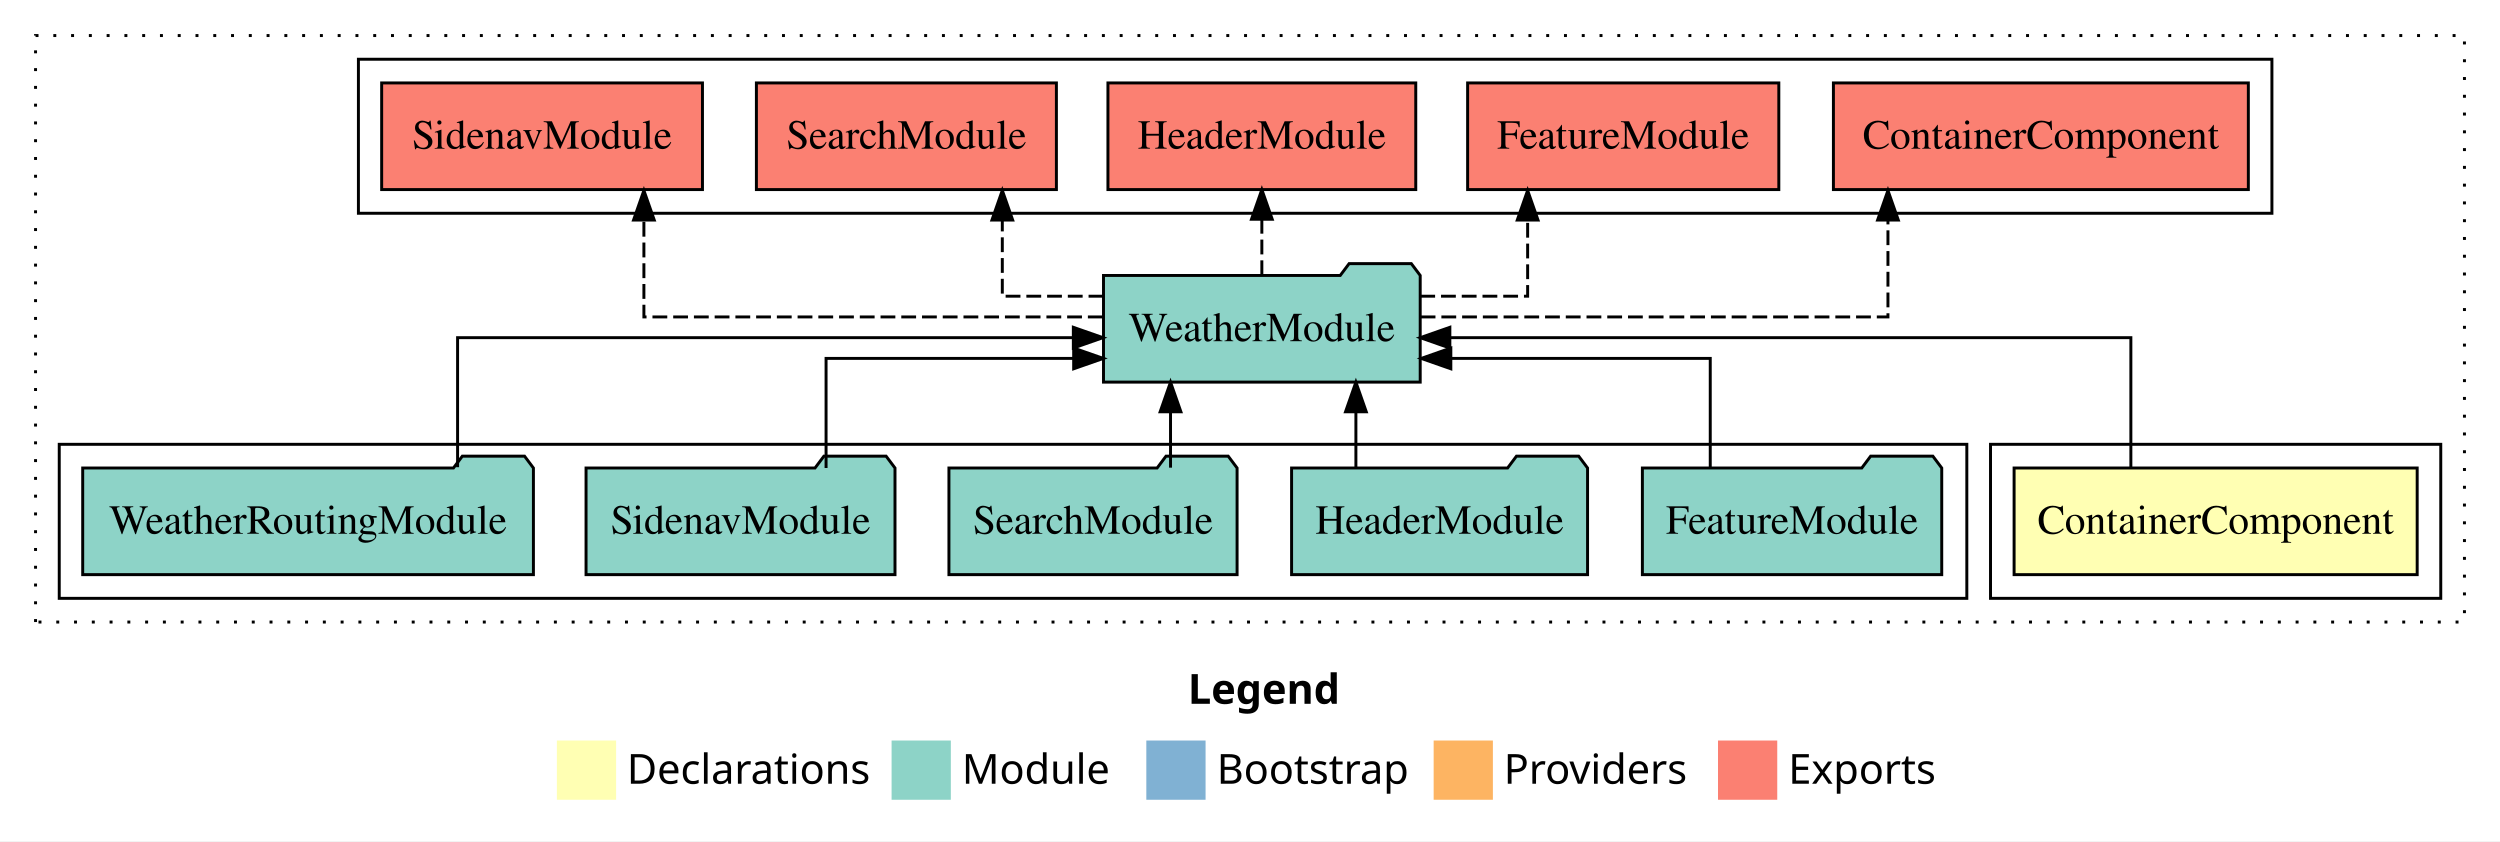
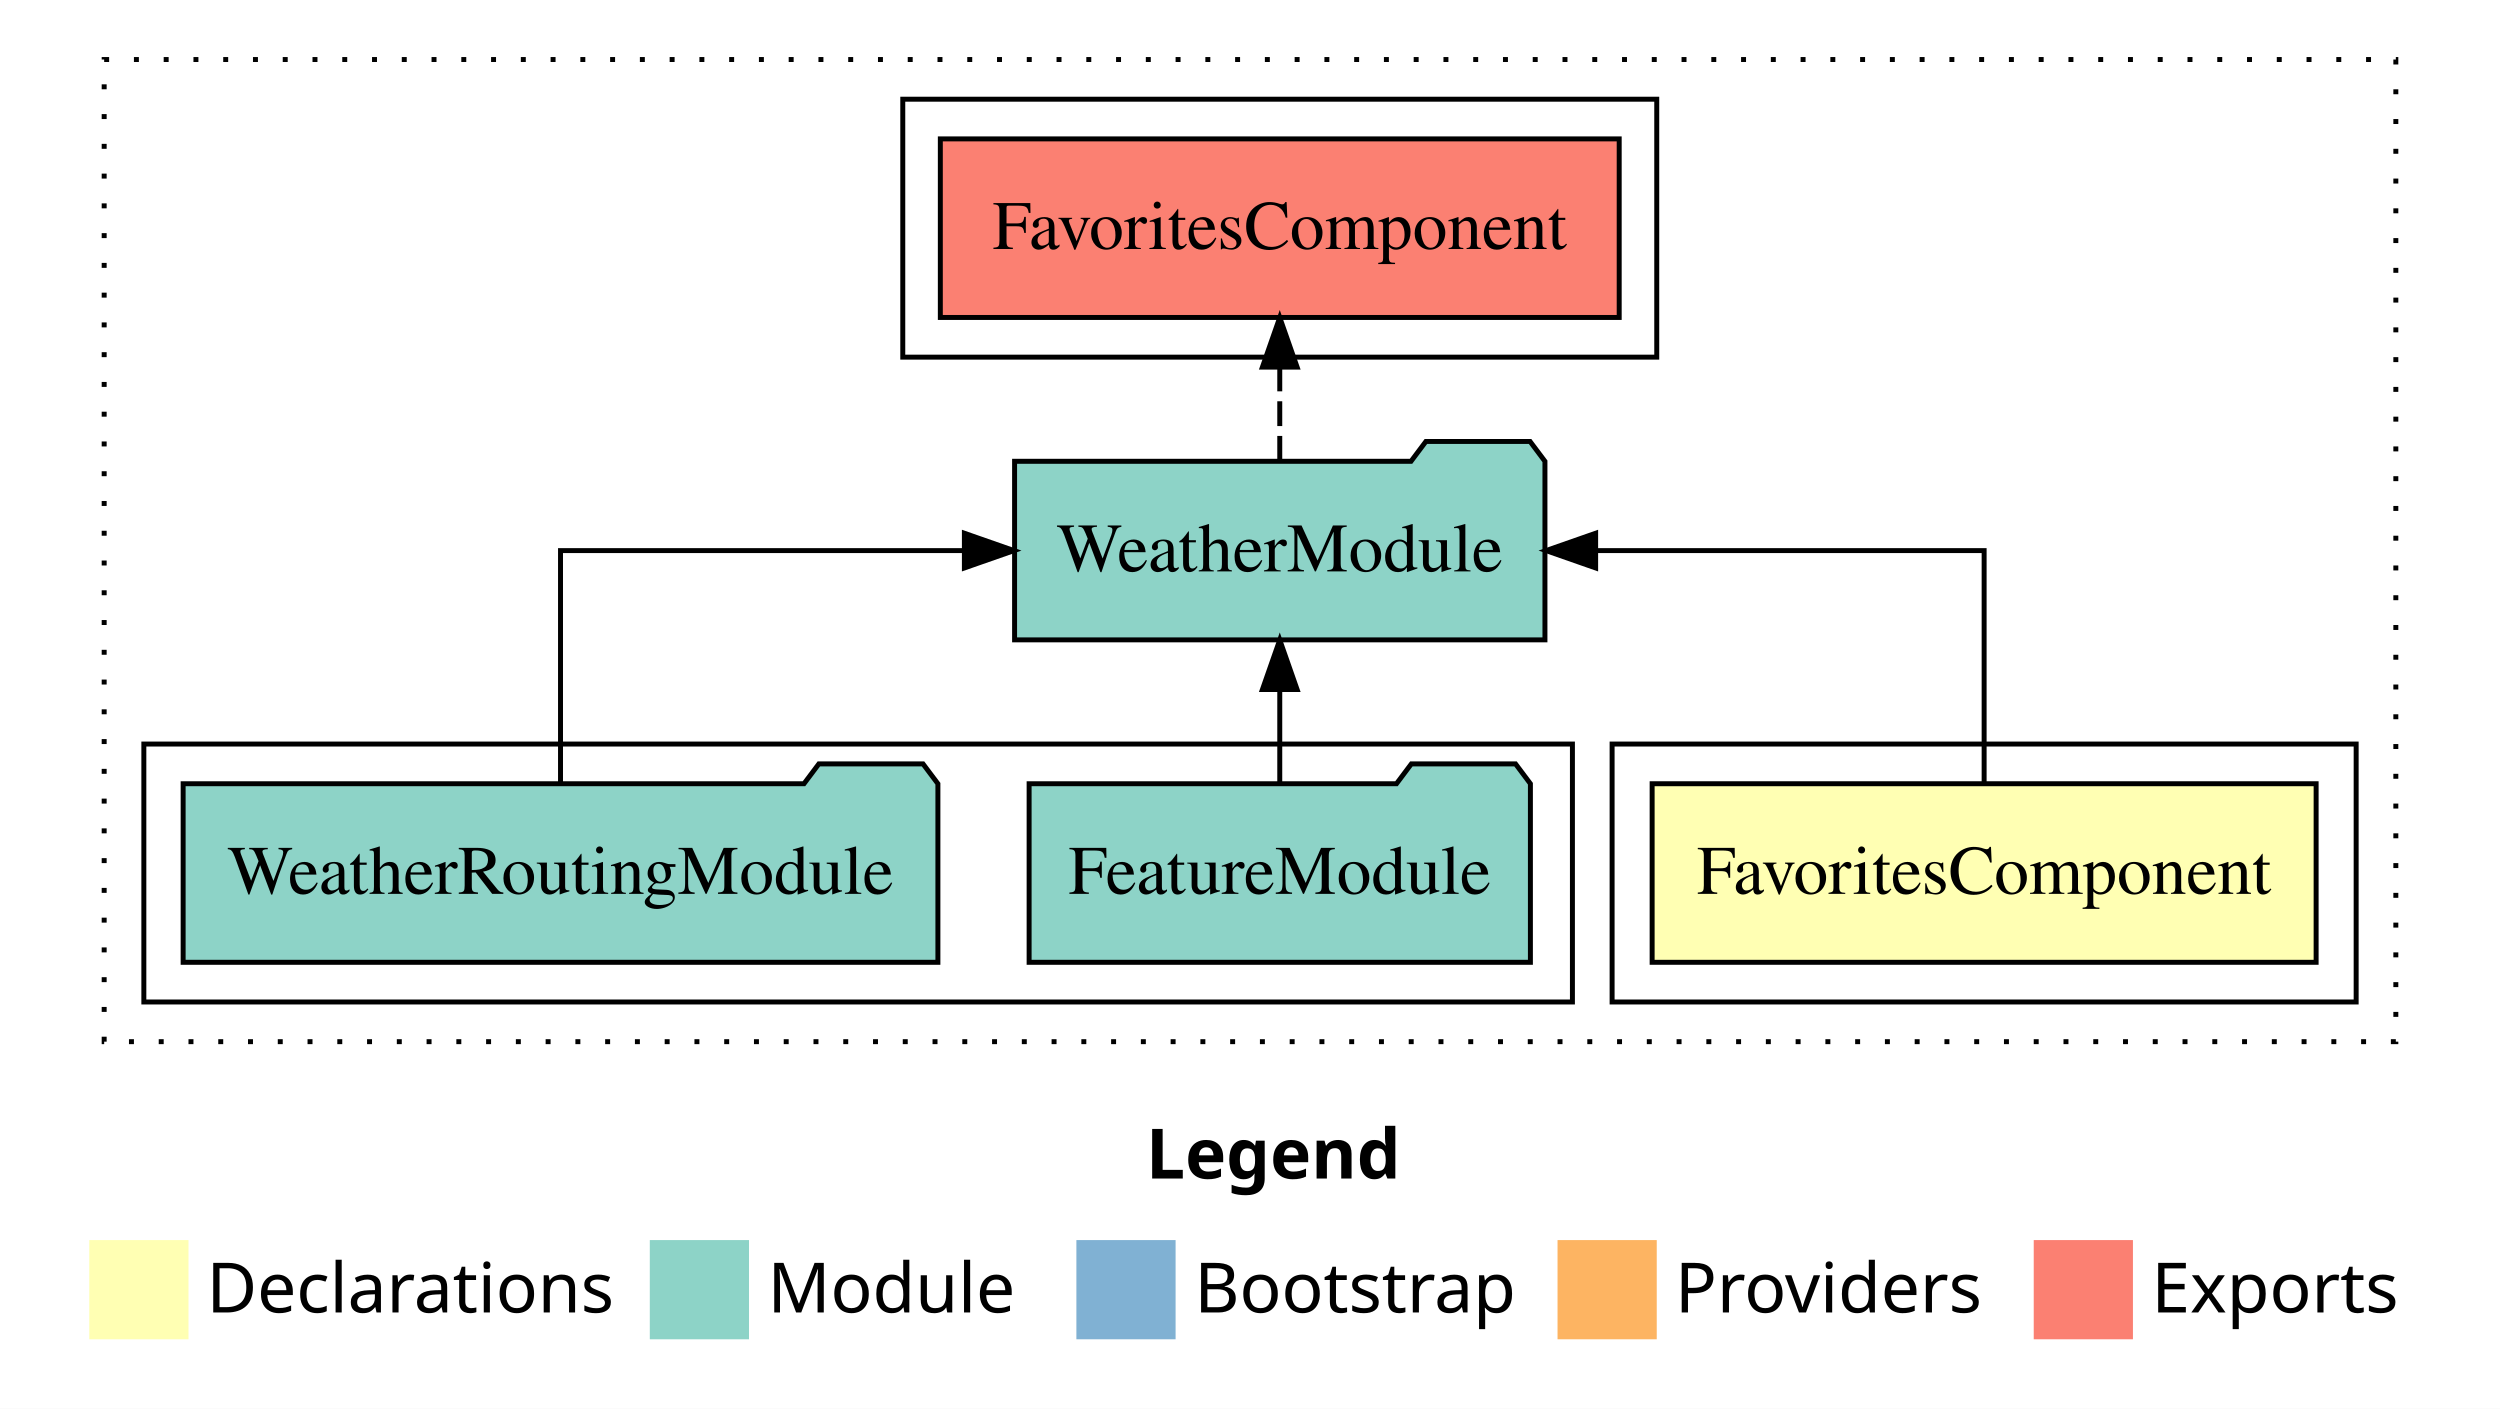
- <svg xmlns="http://www.w3.org/2000/svg" width="844pt" height="284pt" viewBox="0.00 0.00 844.00 284.00">
+ <svg xmlns="http://www.w3.org/2000/svg" width="504pt" height="284pt" viewBox="0.00 0.00 504.00 284.00">
  <g id="graph0" class="graph" transform="scale(1 1) rotate(0) translate(4 280)">
-     <polygon fill="white" stroke="transparent" points="-4,4 -4,-280 840,-280 840,4 -4,4" />
-     <text text-anchor="start" x="397.01" y="-42.4" font-family="sans-serif" font-weight="bold" font-size="14.00">Legend</text>
-     <polygon fill="#ffffb3" stroke="transparent" points="184,-10 184,-30 204,-30 204,-10 184,-10" />
-     <text text-anchor="start" x="207.63" y="-15.4" font-family="sans-serif" font-size="14.00">  Declarations</text>
-     <polygon fill="#8dd3c7" stroke="transparent" points="297,-10 297,-30 317,-30 317,-10 297,-10" />
-     <text text-anchor="start" x="320.73" y="-15.4" font-family="sans-serif" font-size="14.00">  Module</text>
-     <polygon fill="#80b1d3" stroke="transparent" points="383,-10 383,-30 403,-30 403,-10 383,-10" />
-     <text text-anchor="start" x="406.78" y="-15.4" font-family="sans-serif" font-size="14.00">  Bootstrap</text>
-     <polygon fill="#fdb462" stroke="transparent" points="480,-10 480,-30 500,-30 500,-10 480,-10" />
-     <text text-anchor="start" x="503.67" y="-15.4" font-family="sans-serif" font-size="14.00">  Providers</text>
-     <polygon fill="#fb8072" stroke="transparent" points="576,-10 576,-30 596,-30 596,-10 576,-10" />
-     <text text-anchor="start" x="599.73" y="-15.4" font-family="sans-serif" font-size="14.00">  Exports</text>
+     <polygon fill="white" stroke="transparent" points="-4,4 -4,-280 500,-280 500,4 -4,4" />
+     <text text-anchor="start" x="227.01" y="-42.4" font-family="sans-serif" font-weight="bold" font-size="14.00">Legend</text>
+     <polygon fill="#ffffb3" stroke="transparent" points="14,-10 14,-30 34,-30 34,-10 14,-10" />
+     <text text-anchor="start" x="37.63" y="-15.4" font-family="sans-serif" font-size="14.00">  Declarations</text>
+     <polygon fill="#8dd3c7" stroke="transparent" points="127,-10 127,-30 147,-30 147,-10 127,-10" />
+     <text text-anchor="start" x="150.73" y="-15.4" font-family="sans-serif" font-size="14.00">  Module</text>
+     <polygon fill="#80b1d3" stroke="transparent" points="213,-10 213,-30 233,-30 233,-10 213,-10" />
+     <text text-anchor="start" x="236.78" y="-15.4" font-family="sans-serif" font-size="14.00">  Bootstrap</text>
+     <polygon fill="#fdb462" stroke="transparent" points="310,-10 310,-30 330,-30 330,-10 310,-10" />
+     <text text-anchor="start" x="333.67" y="-15.4" font-family="sans-serif" font-size="14.00">  Providers</text>
+     <polygon fill="#fb8072" stroke="transparent" points="406,-10 406,-30 426,-30 426,-10 406,-10" />
+     <text text-anchor="start" x="429.73" y="-15.4" font-family="sans-serif" font-size="14.00">  Exports</text>
    <g id="clust1" class="cluster">
-       <polygon fill="none" stroke="black" stroke-dasharray="1,5" points="8,-70 8,-268 828,-268 828,-70 8,-70" />
+       <polygon fill="none" stroke="black" stroke-dasharray="1,5" points="17,-70 17,-268 479,-268 479,-70 17,-70" />
+     </g>
+     <g id="clust2" class="cluster">
+       <polygon fill="none" stroke="black" points="321,-78 321,-130 471,-130 471,-78 321,-78" />
    </g>
    <g id="clust5" class="cluster">
-       <polygon fill="none" stroke="black" points="117,-208 117,-260 763,-260 763,-208 117,-208" />
-     </g>
-     <g id="clust2" class="cluster">
-       <polygon fill="none" stroke="black" points="668,-78 668,-130 820,-130 820,-78 668,-78" />
+       <polygon fill="none" stroke="black" points="178,-208 178,-260 330,-260 330,-208 178,-208" />
    </g>
    <g id="clust4" class="cluster">
-       <polygon fill="none" stroke="black" points="16,-78 16,-130 660,-130 660,-78 16,-78" />
+       <polygon fill="none" stroke="black" points="25,-78 25,-130 313,-130 313,-78 25,-78" />
    </g>
    <g id="node1" class="node">
-       <polygon fill="#ffffb3" stroke="black" points="812.04,-122 675.96,-122 675.96,-86 812.04,-86 812.04,-122" />
-       <text text-anchor="middle" x="744" y="-99.8" font-family="Times,serif" font-size="14.00">ContainerComponent</text>
+       <polygon fill="#ffffb3" stroke="black" points="462.93,-122 329.07,-122 329.07,-86 462.93,-86 462.93,-122" />
+       <text text-anchor="middle" x="396" y="-99.8" font-family="Times,serif" font-size="14.00">FavoritesComponent</text>
    </g>
    <g id="node2" class="node">
-       <polygon fill="#8dd3c7" stroke="black" points="475.46,-187 472.46,-191 451.46,-191 448.46,-187 368.54,-187 368.54,-151 475.46,-151 475.46,-187" />
-       <text text-anchor="middle" x="422" y="-164.8" font-family="Times,serif" font-size="14.00">WeatherModule</text>
+       <polygon fill="#8dd3c7" stroke="black" points="307.46,-187 304.46,-191 283.46,-191 280.46,-187 200.54,-187 200.54,-151 307.46,-151 307.46,-187" />
+       <text text-anchor="middle" x="254" y="-164.8" font-family="Times,serif" font-size="14.00">WeatherModule</text>
    </g>
    <g id="edge1" class="edge">
-       <path fill="none" stroke="black" d="M715.38,-122.27C715.38,-140.56 715.38,-166 715.38,-166 715.38,-166 485.47,-166 485.47,-166" />
-       <polygon fill="black" stroke="black" points="485.47,-162.5 475.47,-166 485.47,-169.5 485.47,-162.5" />
+       <path fill="none" stroke="black" d="M396,-122.11C396,-141.34 396,-169 396,-169 396,-169 317.68,-169 317.68,-169" />
+       <polygon fill="black" stroke="black" points="317.68,-165.5 307.68,-169 317.68,-172.5 317.68,-165.5" />
    </g>
-     <g id="node8" class="node">
-       <polygon fill="#fb8072" stroke="black" points="755.04,-252 614.96,-252 614.96,-216 755.04,-216 755.04,-252" />
-       <text text-anchor="middle" x="685" y="-229.8" font-family="Times,serif" font-size="14.00">ContainerComponent </text>
+     <g id="node5" class="node">
+       <polygon fill="#fb8072" stroke="black" points="322.43,-252 185.57,-252 185.57,-216 322.43,-216 322.43,-252" />
+       <text text-anchor="middle" x="254" y="-229.8" font-family="Times,serif" font-size="14.00">FavoritesComponent </text>
    </g>
-     <g id="edge7" class="edge">
-       <path fill="none" stroke="black" stroke-dasharray="5,2" d="M475.61,-173C538.23,-173 633.37,-173 633.37,-173 633.37,-173 633.37,-205.7 633.37,-205.7" />
-       <polygon fill="black" stroke="black" points="629.87,-205.7 633.37,-215.7 636.87,-205.7 629.87,-205.7" />
-     </g>
-     <g id="node9" class="node">
-       <polygon fill="#fb8072" stroke="black" points="596.53,-252 491.47,-252 491.47,-216 596.53,-216 596.53,-252" />
-       <text text-anchor="middle" x="544" y="-229.8" font-family="Times,serif" font-size="14.00">FeatureModule </text>
-     </g>
-     <g id="edge8" class="edge">
-       <path fill="none" stroke="black" stroke-dasharray="5,2" d="M475.49,-180C494.71,-180 511.73,-180 511.73,-180 511.73,-180 511.73,-205.72 511.73,-205.72" />
-       <polygon fill="black" stroke="black" points="508.23,-205.72 511.73,-215.72 515.23,-205.72 508.23,-205.72" />
-     </g>
-     <g id="node10" class="node">
-       <polygon fill="#fb8072" stroke="black" points="473.96,-252 370.04,-252 370.04,-216 473.96,-216 473.96,-252" />
-       <text text-anchor="middle" x="422" y="-229.8" font-family="Times,serif" font-size="14.00">HeaderModule </text>
-     </g>
-     <g id="edge9" class="edge">
-       <path fill="none" stroke="black" stroke-dasharray="5,2" d="M422,-187.11C422,-187.11 422,-205.99 422,-205.99" />
-       <polygon fill="black" stroke="black" points="418.5,-205.99 422,-215.99 425.5,-205.99 418.5,-205.99" />
-     </g>
-     <g id="node11" class="node">
-       <polygon fill="#fb8072" stroke="black" points="352.64,-252 251.36,-252 251.36,-216 352.64,-216 352.64,-252" />
-       <text text-anchor="middle" x="302" y="-229.8" font-family="Times,serif" font-size="14.00">SearchModule </text>
-     </g>
-     <g id="edge10" class="edge">
-       <path fill="none" stroke="black" stroke-dasharray="5,2" d="M368.5,-180C350.26,-180 334.38,-180 334.38,-180 334.38,-180 334.38,-205.72 334.38,-205.72" />
-       <polygon fill="black" stroke="black" points="330.88,-205.72 334.38,-215.72 337.88,-205.72 330.88,-205.72" />
-     </g>
-     <g id="node12" class="node">
-       <polygon fill="#fb8072" stroke="black" points="233.15,-252 124.85,-252 124.85,-216 233.15,-216 233.15,-252" />
-       <text text-anchor="middle" x="179" y="-229.8" font-family="Times,serif" font-size="14.00">SidenavModule </text>
-     </g>
-     <g id="edge11" class="edge">
-       <path fill="none" stroke="black" stroke-dasharray="5,2" d="M368.27,-173C306.46,-173 213.38,-173 213.38,-173 213.38,-173 213.38,-205.7 213.38,-205.7" />
-       <polygon fill="black" stroke="black" points="209.88,-205.7 213.38,-215.7 216.88,-205.7 209.88,-205.7" />
+     <g id="edge4" class="edge">
+       <path fill="none" stroke="black" stroke-dasharray="5,2" d="M254,-187.11C254,-187.11 254,-205.99 254,-205.99" />
+       <polygon fill="black" stroke="black" points="250.5,-205.99 254,-215.99 257.5,-205.99 250.5,-205.99" />
    </g>
    <g id="node3" class="node">
-       <polygon fill="#8dd3c7" stroke="black" points="651.53,-122 648.53,-126 627.53,-126 624.53,-122 550.47,-122 550.47,-86 651.53,-86 651.53,-122" />
-       <text text-anchor="middle" x="601" y="-99.8" font-family="Times,serif" font-size="14.00">FeatureModule</text>
+       <polygon fill="#8dd3c7" stroke="black" points="304.53,-122 301.53,-126 280.53,-126 277.53,-122 203.47,-122 203.47,-86 304.53,-86 304.53,-122" />
+       <text text-anchor="middle" x="254" y="-99.8" font-family="Times,serif" font-size="14.00">FeatureModule</text>
    </g>
    <g id="edge2" class="edge">
-       <path fill="none" stroke="black" d="M573.38,-122.01C573.38,-138.05 573.38,-159 573.38,-159 573.38,-159 485.8,-159 485.8,-159" />
-       <polygon fill="black" stroke="black" points="485.8,-155.5 475.8,-159 485.8,-162.5 485.8,-155.5" />
+       <path fill="none" stroke="black" d="M254,-122.11C254,-122.11 254,-140.99 254,-140.99" />
+       <polygon fill="black" stroke="black" points="250.5,-140.99 254,-150.99 257.5,-140.99 250.5,-140.99" />
    </g>
    <g id="node4" class="node">
-       <polygon fill="#8dd3c7" stroke="black" points="531.96,-122 528.96,-126 507.96,-126 504.96,-122 432.04,-122 432.04,-86 531.96,-86 531.96,-122" />
-       <text text-anchor="middle" x="482" y="-99.8" font-family="Times,serif" font-size="14.00">HeaderModule</text>
+       <polygon fill="#8dd3c7" stroke="black" points="185.08,-122 182.08,-126 161.08,-126 158.08,-122 32.92,-122 32.92,-86 185.08,-86 185.08,-122" />
+       <text text-anchor="middle" x="109" y="-99.8" font-family="Times,serif" font-size="14.00">WeatherRoutingModule</text>
    </g>
    <g id="edge3" class="edge">
-       <path fill="none" stroke="black" d="M453.75,-122.11C453.75,-122.11 453.75,-140.99 453.75,-140.99" />
-       <polygon fill="black" stroke="black" points="450.25,-140.99 453.75,-150.99 457.25,-140.99 450.25,-140.99" />
-     </g>
-     <g id="node5" class="node">
-       <polygon fill="#8dd3c7" stroke="black" points="413.64,-122 410.64,-126 389.64,-126 386.64,-122 316.36,-122 316.36,-86 413.64,-86 413.64,-122" />
-       <text text-anchor="middle" x="365" y="-99.8" font-family="Times,serif" font-size="14.00">SearchModule</text>
-     </g>
-     <g id="edge4" class="edge">
-       <path fill="none" stroke="black" d="M391.17,-122.11C391.17,-122.11 391.17,-140.99 391.17,-140.99" />
-       <polygon fill="black" stroke="black" points="387.67,-140.99 391.17,-150.99 394.67,-140.99 387.67,-140.99" />
-     </g>
-     <g id="node6" class="node">
-       <polygon fill="#8dd3c7" stroke="black" points="298.15,-122 295.15,-126 274.15,-126 271.15,-122 193.85,-122 193.85,-86 298.15,-86 298.15,-122" />
-       <text text-anchor="middle" x="246" y="-99.8" font-family="Times,serif" font-size="14.00">SidenavModule</text>
-     </g>
-     <g id="edge5" class="edge">
-       <path fill="none" stroke="black" d="M274.88,-122.01C274.88,-138.05 274.88,-159 274.88,-159 274.88,-159 358.47,-159 358.47,-159" />
-       <polygon fill="black" stroke="black" points="358.47,-162.5 368.47,-159 358.47,-155.5 358.47,-162.5" />
-     </g>
-     <g id="node7" class="node">
-       <polygon fill="#8dd3c7" stroke="black" points="176.08,-122 173.08,-126 152.08,-126 149.08,-122 23.92,-122 23.92,-86 176.08,-86 176.08,-122" />
-       <text text-anchor="middle" x="100" y="-99.8" font-family="Times,serif" font-size="14.00">WeatherRoutingModule</text>
-     </g>
-     <g id="edge6" class="edge">
-       <path fill="none" stroke="black" d="M150.48,-122.27C150.48,-140.56 150.48,-166 150.48,-166 150.48,-166 358.36,-166 358.36,-166" />
-       <polygon fill="black" stroke="black" points="358.36,-169.5 368.36,-166 358.36,-162.5 358.36,-169.5" />
+       <path fill="none" stroke="black" d="M109,-122.11C109,-141.34 109,-169 109,-169 109,-169 190.42,-169 190.42,-169" />
+       <polygon fill="black" stroke="black" points="190.42,-172.5 200.42,-169 190.42,-165.5 190.42,-172.5" />
    </g>
  </g>
</svg>
